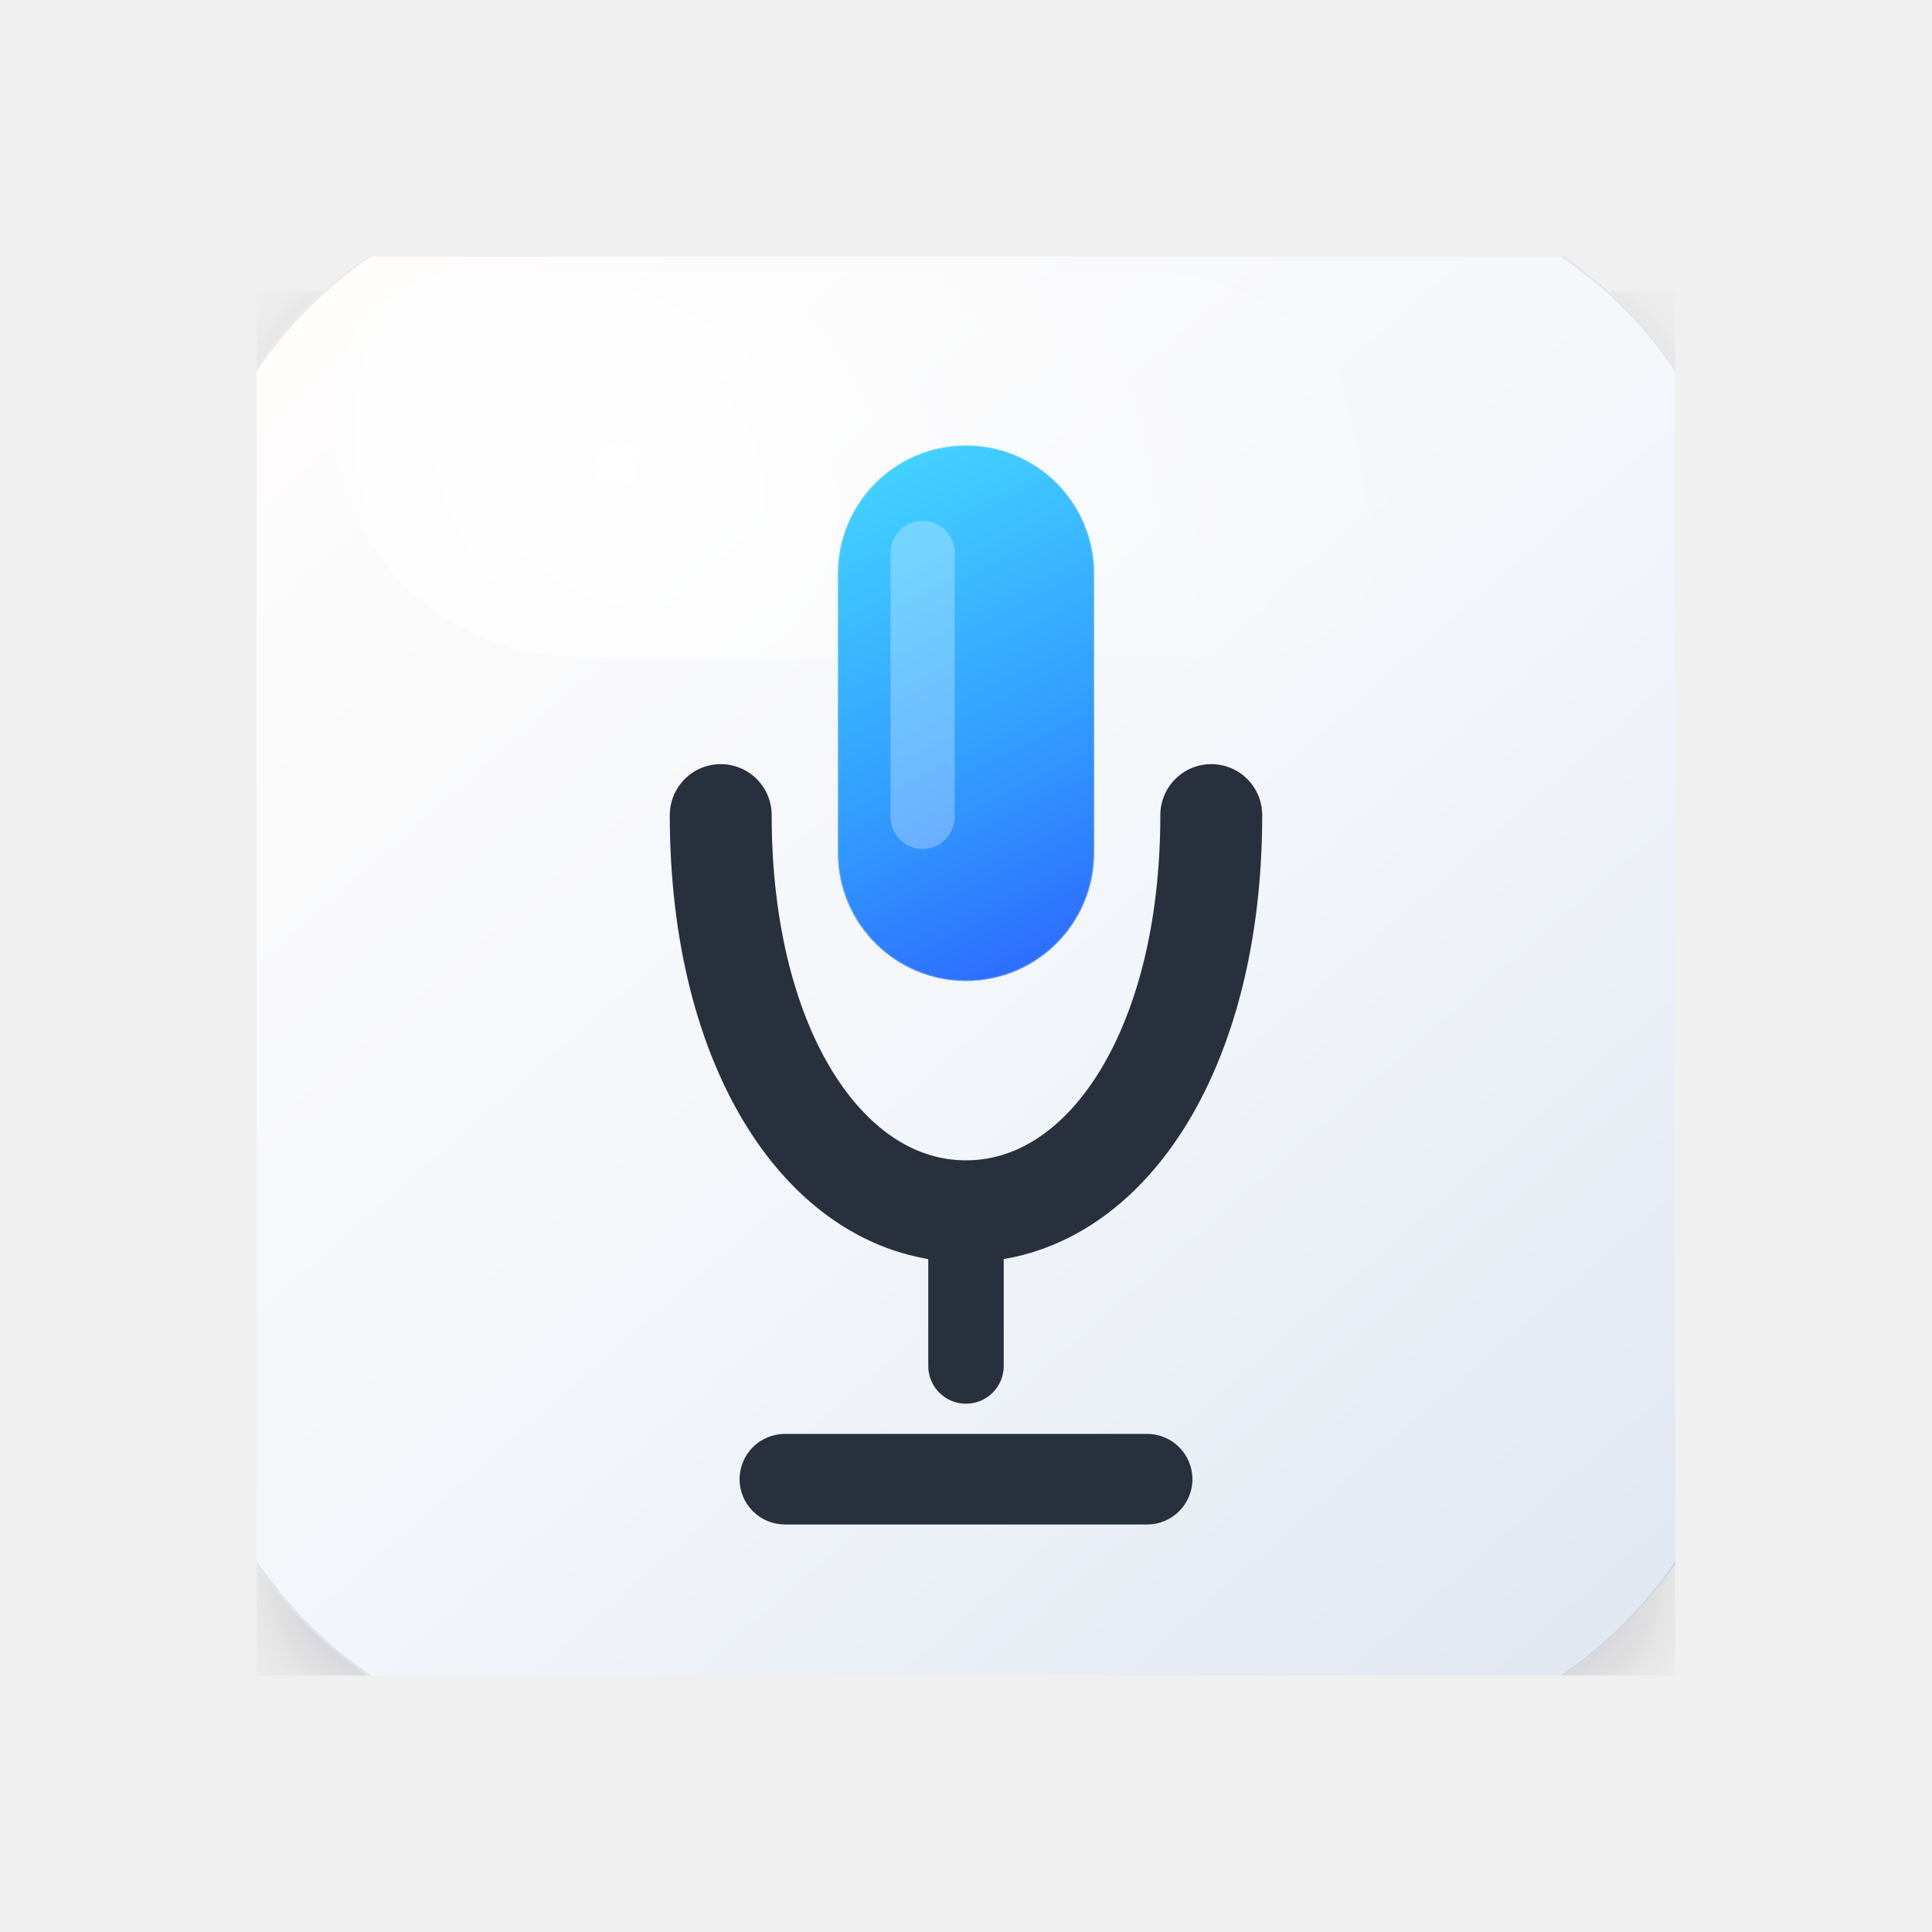
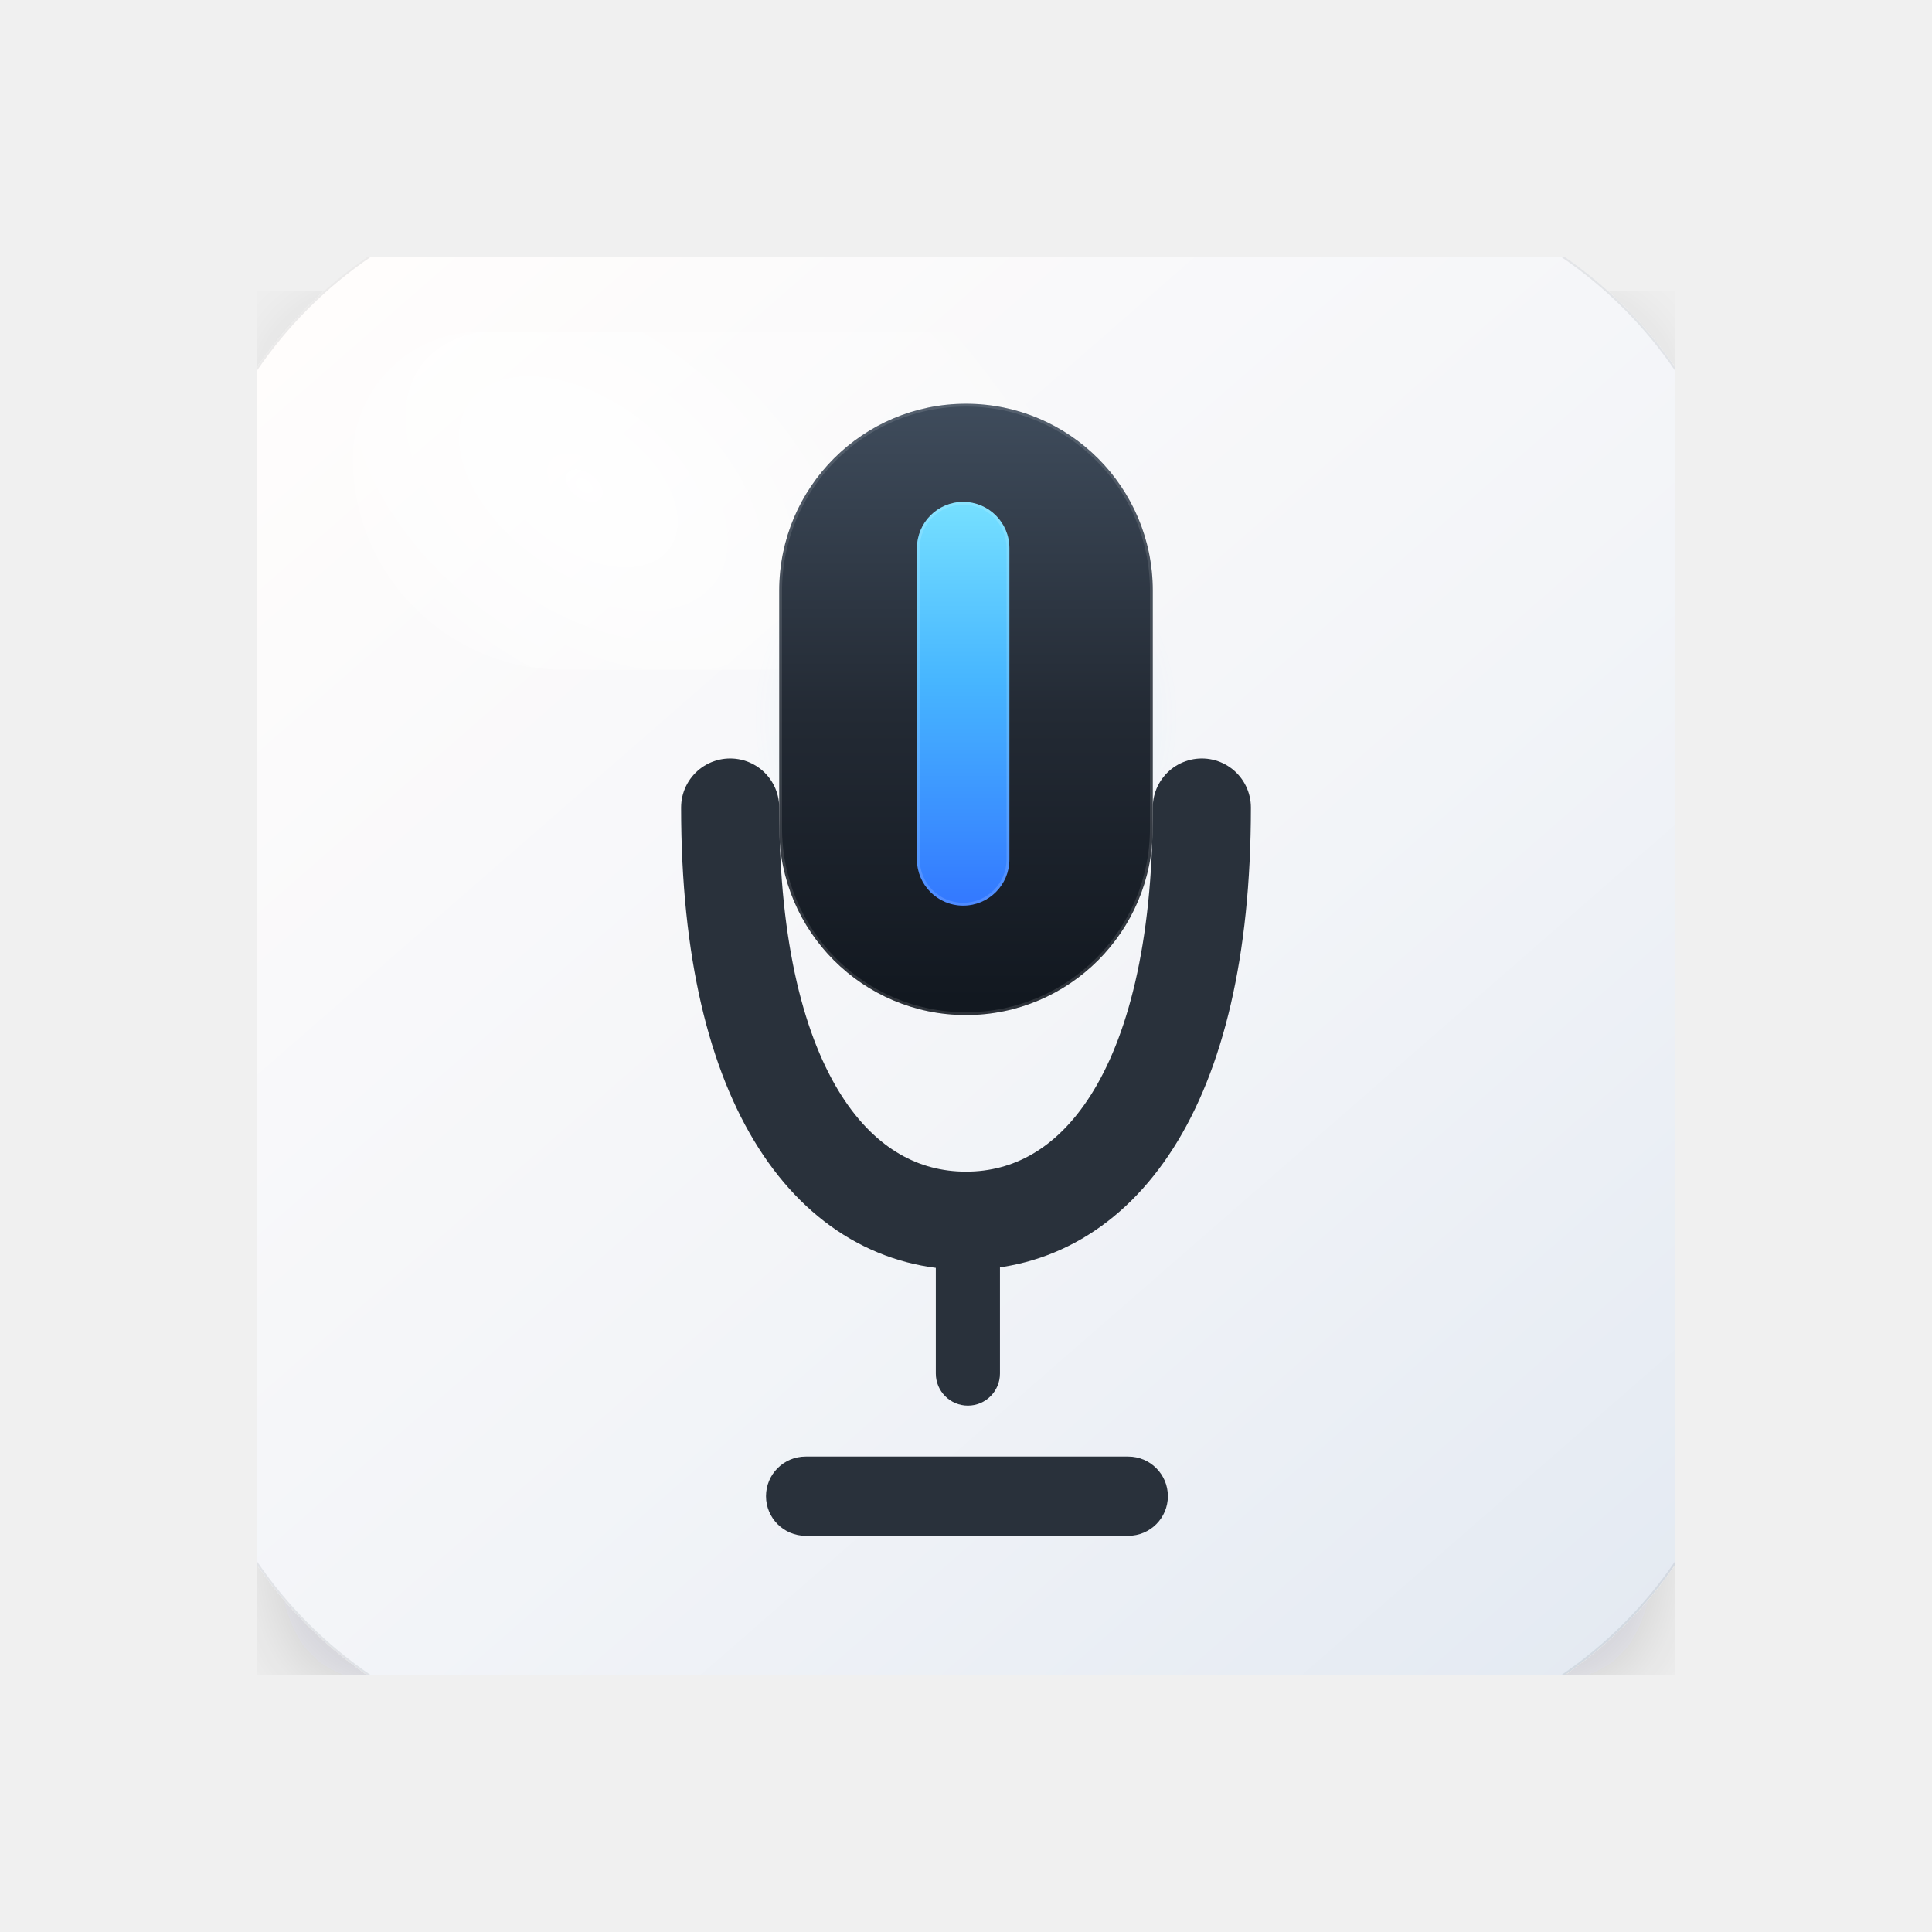
<svg xmlns="http://www.w3.org/2000/svg" width="1024" height="1024" viewBox="0 0 1024 1024">
  <defs>
    <linearGradient id="shell" x1="184" y1="144" x2="840" y2="896" gradientUnits="userSpaceOnUse">
      <stop offset="0" stop-color="#FFFDFC" />
-       <stop offset="0.56" stop-color="#F2F5FA" />
-       <stop offset="1" stop-color="#E1E7F1" />
+       <stop offset="0.58" stop-color="#F2F4F8" />
+       <stop offset="1" stop-color="#E4EAF2" />
    </linearGradient>
-     <radialGradient id="wash" cx="0" cy="0" r="1" gradientUnits="userSpaceOnUse" gradientTransform="translate(330 250) rotate(38) scale(470 396)">
+     <radialGradient id="wash" cx="0" cy="0" r="1" gradientUnits="userSpaceOnUse" gradientTransform="translate(310 258) rotate(36) scale(392 240)">
      <stop offset="0" stop-color="#FFFFFF" stop-opacity="0.92" />
-       <stop offset="0.46" stop-color="#FFFFFF" stop-opacity="0.32" />
+       <stop offset="0.44" stop-color="#FFFFFF" stop-opacity="0.24" />
      <stop offset="1" stop-color="#FFFFFF" stop-opacity="0" />
    </radialGradient>
-     <linearGradient id="capsule" x1="448" y1="240" x2="584" y2="520" gradientUnits="userSpaceOnUse">
-       <stop offset="0" stop-color="#44D7FF" />
-       <stop offset="0.58" stop-color="#329BFF" />
-       <stop offset="1" stop-color="#2C63FF" />
+     <radialGradient id="glow" cx="0" cy="0" r="1" gradientUnits="userSpaceOnUse" gradientTransform="translate(512 380) rotate(90) scale(113)">
+       <stop offset="0" stop-color="#4FC2FF" stop-opacity="0.18" />
+       <stop offset="1" stop-color="#4FC2FF" stop-opacity="0" />
+     </radialGradient>
+     <linearGradient id="mic-shell" x1="512" y1="214" x2="512" y2="530" gradientUnits="userSpaceOnUse">
+       <stop offset="0" stop-color="#3F4C5C" />
+       <stop offset="0.52" stop-color="#232A34" />
+       <stop offset="1" stop-color="#121820" />
+     </linearGradient>
+     <linearGradient id="signal" x1="510" y1="266" x2="510" y2="480" gradientUnits="userSpaceOnUse">
+       <stop offset="0" stop-color="#76E0FF" />
+       <stop offset="0.44" stop-color="#47B6FF" />
+       <stop offset="1" stop-color="#3378FF" />
    </linearGradient>
    <filter id="shadow" x="136" y="136" width="752" height="752" filterUnits="userSpaceOnUse">
      <feDropShadow dx="0" dy="18" stdDeviation="26" flood-color="#0F172A" flood-opacity="0.16" />
    </filter>
  </defs>
  <g filter="url(#shadow)">
    <rect x="96" y="96" width="832" height="832" rx="228" fill="url(#shell)" />
    <rect x="96.5" y="96.5" width="831" height="831" rx="227.5" fill="none" stroke="#09111F" stroke-opacity="0.08" />
  </g>
-   <path d="M176 218C176 177.131 209.131 144 250 144H606C677.797 144 736 202.203 736 274V274C736 314.869 702.869 348 662 348H306C234.203 348 176 289.797 176 218V218Z" fill="url(#wash)" />
-   <path d="M382 432C382 558 439 642 512 642C585 642 642 558 642 432" fill="none" stroke="#28303D" stroke-width="54" stroke-linecap="round" stroke-linejoin="round" />
-   <rect x="444" y="236" width="136" height="284" rx="68" fill="url(#capsule)" />
-   <rect x="472" y="276" width="34" height="174" rx="17" fill="#FFFFFF" fill-opacity="0.28" />
-   <rect x="444" y="236" width="136" height="284" rx="68" fill="none" stroke="#FFFFFF" stroke-opacity="0.28" />
-   <rect x="492" y="640" width="40" height="104" rx="20" fill="#28303D" />
-   <rect x="392" y="760" width="240" height="48" rx="24" fill="#28303D" />
+   <path d="M187 243C187 205.997 216.997 176 254 176H536C597.856 176 648 226.144 648 288V288C648 325.003 618.003 355 581 355H299C237.144 355 187 304.856 187 243V243Z" fill="url(#wash)" />
+   <circle cx="512" cy="381" r="113" fill="url(#glow)" />
+   <path d="M387 428C387 580 444 647 512 647C580 647 637 580 637 428" fill="none" stroke="#29313B" stroke-width="52" stroke-linecap="round" stroke-linejoin="round" />
+   <rect x="413" y="214" width="198" height="324" rx="99" fill="url(#mic-shell)" />
+   <rect x="413.75" y="214.75" width="196.5" height="322.5" rx="98.25" fill="none" stroke="#FFFFFF" stroke-opacity="0.12" stroke-width="1.5" />
+   <rect x="486" y="266" width="49" height="214" rx="24.5" fill="url(#signal)" />
+   <rect x="486.75" y="266.75" width="47.5" height="212.5" rx="23.75" fill="none" stroke="#FFFFFF" stroke-opacity="0.14" stroke-width="1.5" />
+   <rect x="496" y="647" width="34" height="98" rx="17" fill="#29313B" />
+   <rect x="406" y="772" width="213" height="42" rx="21" fill="#29313B" />
</svg>
